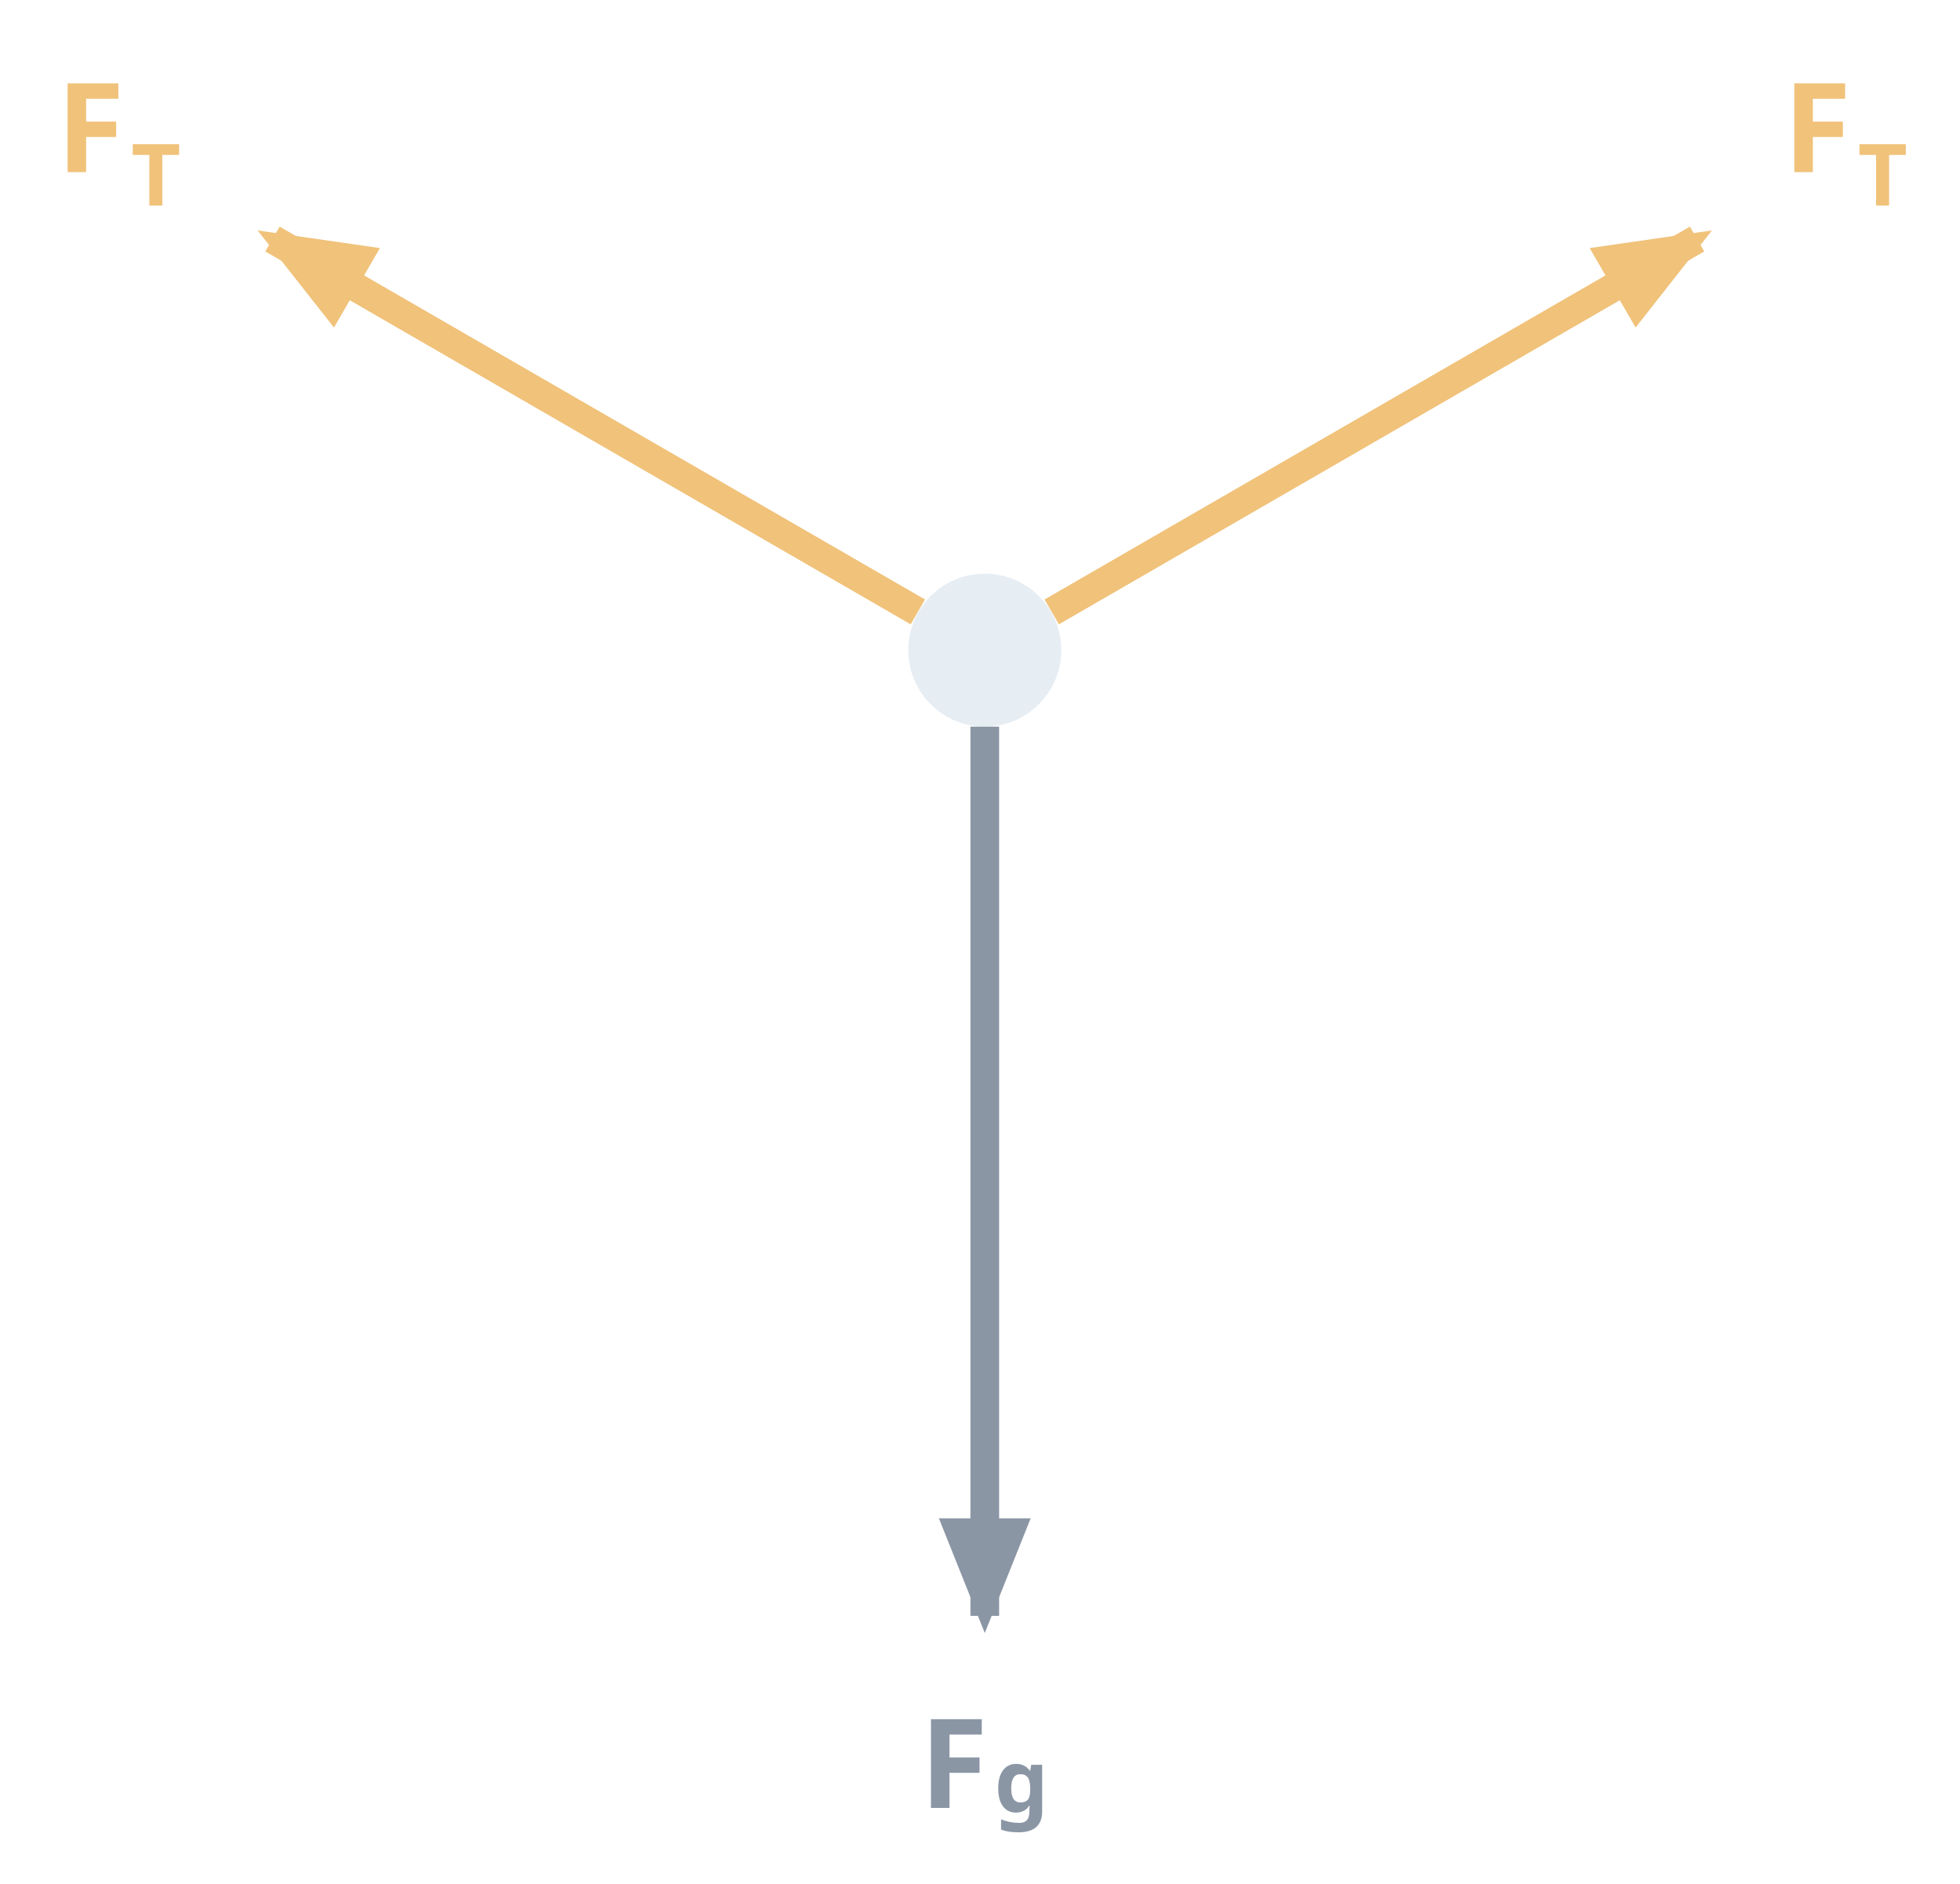
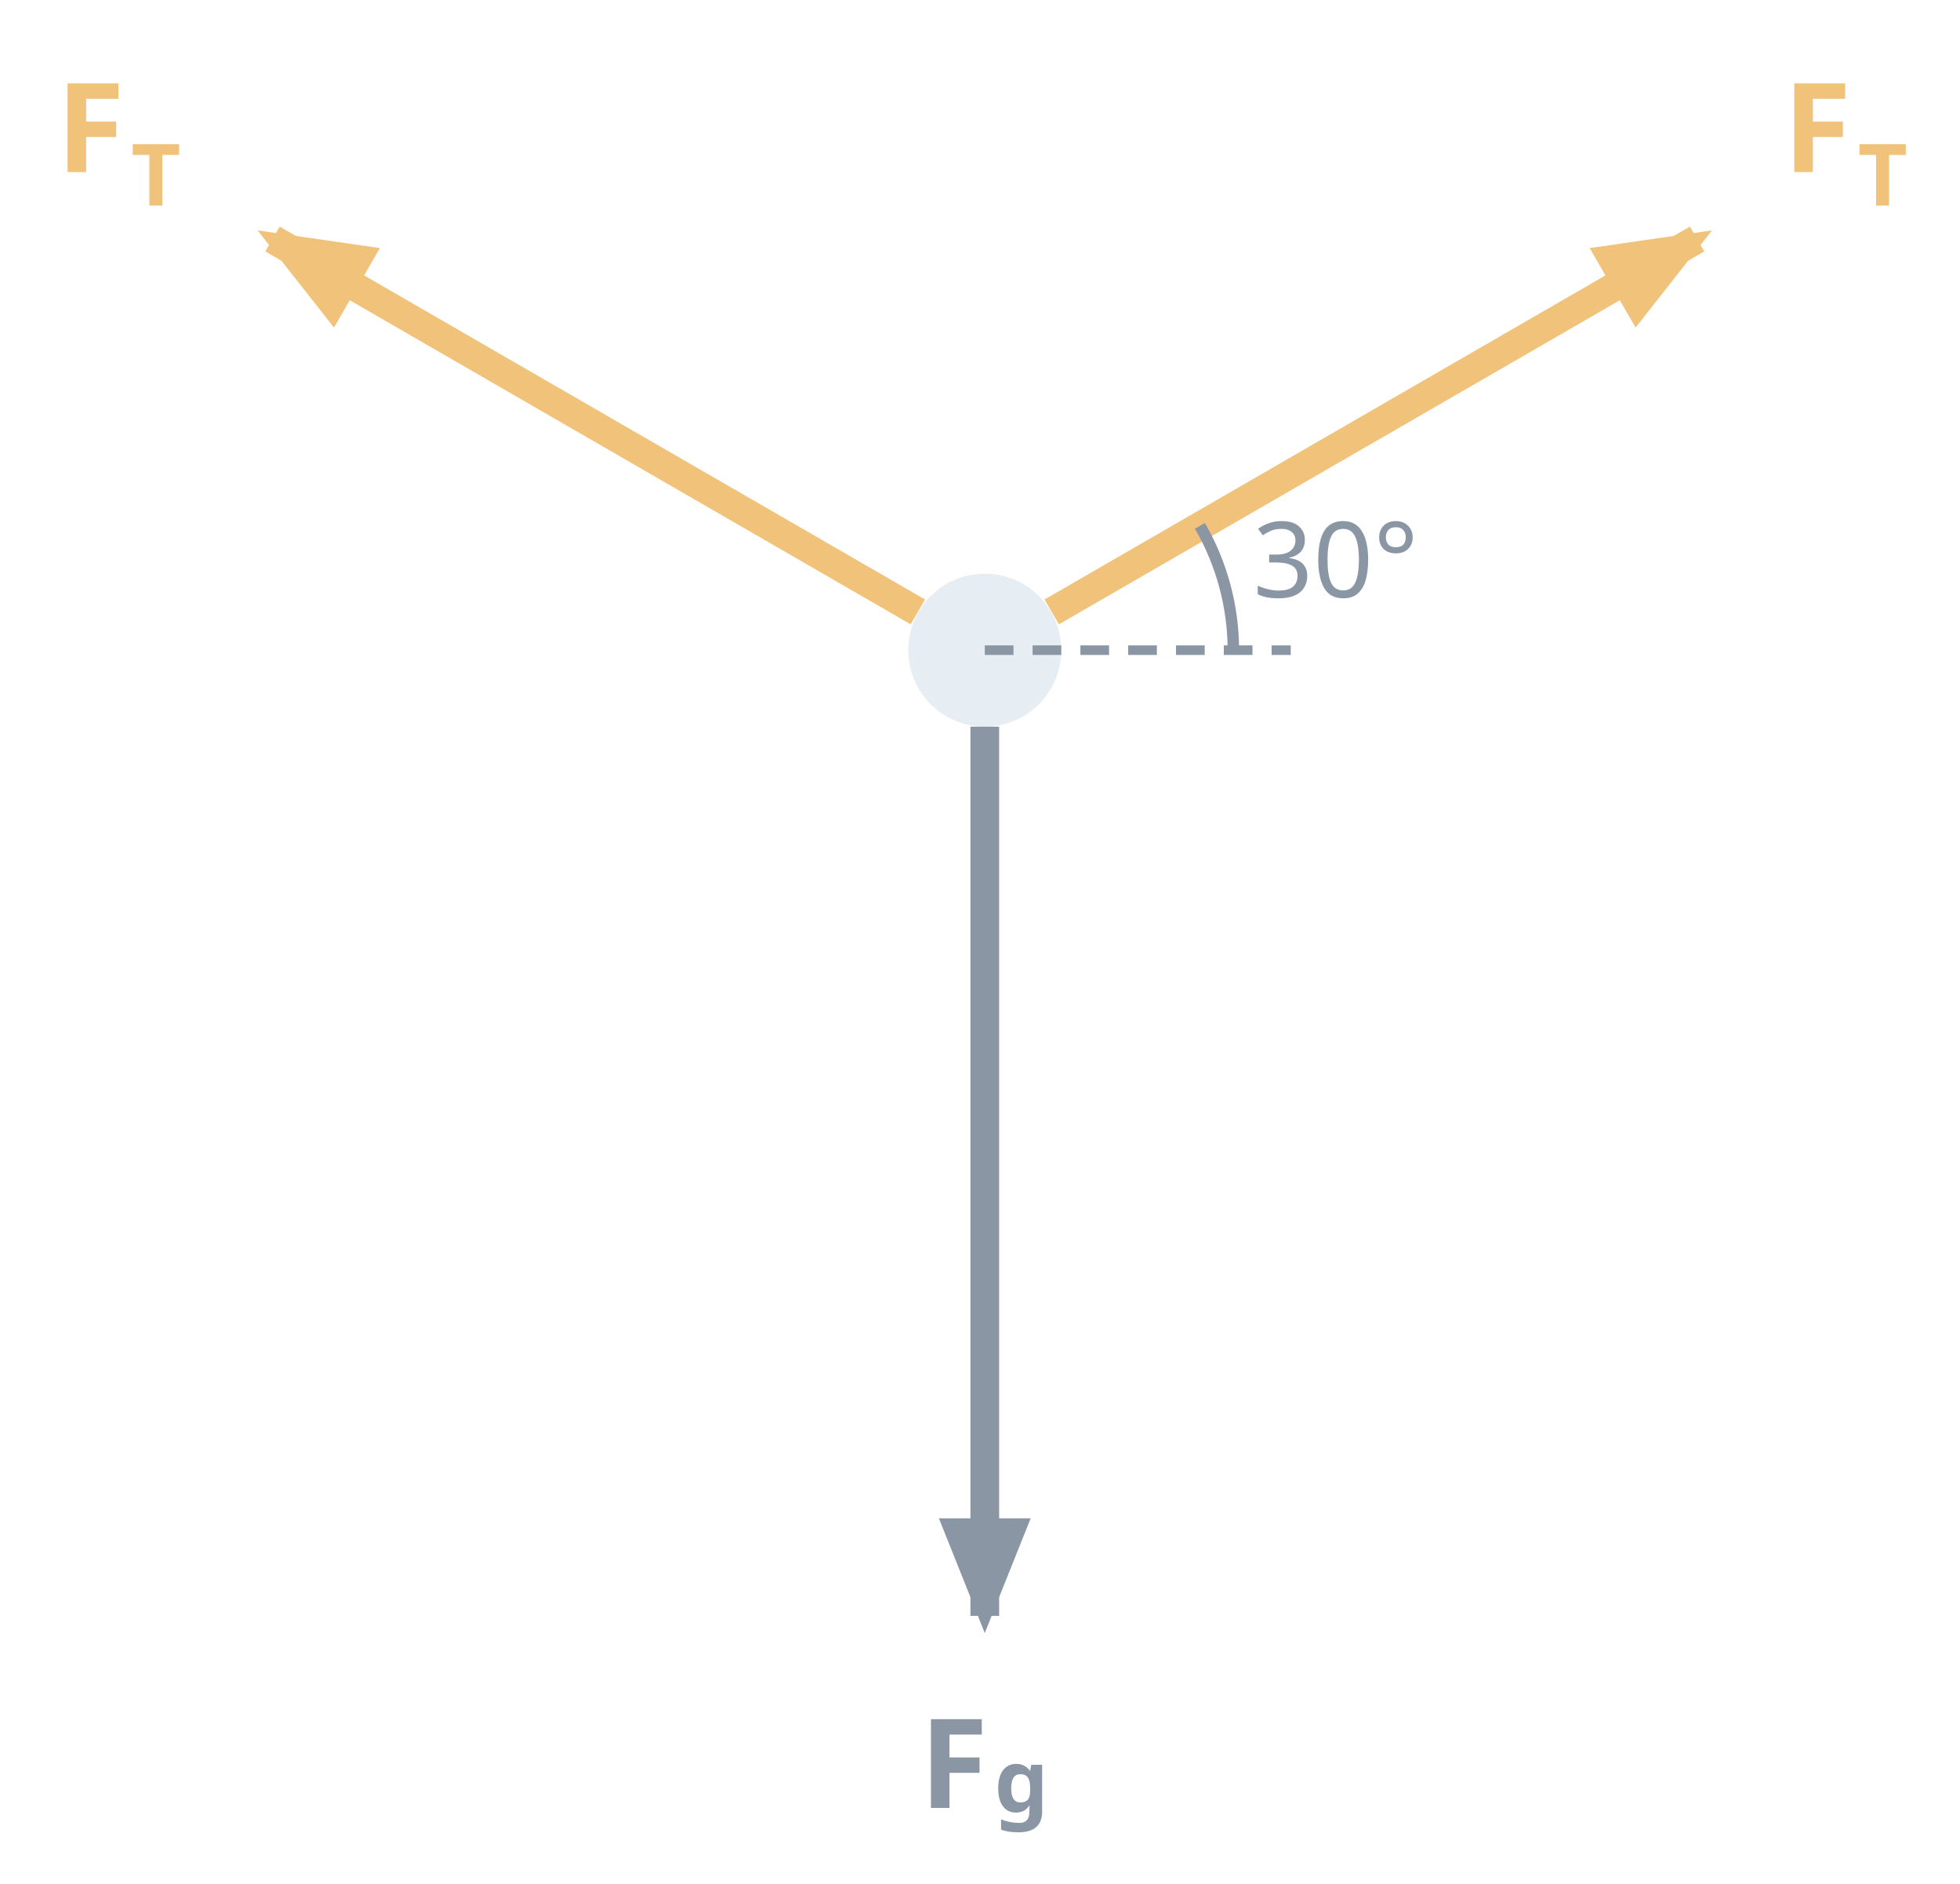
- <svg xmlns="http://www.w3.org/2000/svg" viewBox="47 44 205 197" role="img" aria-label="Dot free-body diagram of a lamp hanging at rest from two cables, each 30 degrees above the horizontal. Gravity acts straight down. Each cable's tension acts up and outward at 30 degrees; the two tensions are equal.">
+ <svg xmlns="http://www.w3.org/2000/svg" viewBox="47 44 205 197" role="img" aria-label="Dot free-body diagram of a lamp hanging at rest from two cables, each 30 degrees above the horizontal. Gravity acts straight down. Each cable's tension acts up and outward at 30 degrees; the two tensions are equal. An arc marks the 30-degree angle between the right cable and the horizontal.">
  <defs>
    <marker id="fbd-grey" viewBox="0 0 10 10" refX="8.5" refY="5" markerUnits="userSpaceOnUse" markerWidth="12" markerHeight="12" orient="auto-start-reverse">
      <path d="M0 1 L10 5 L0 9 z" fill="#8b96a5" />
    </marker>
    <marker id="fbd-amber" viewBox="0 0 10 10" refX="8.5" refY="5" markerUnits="userSpaceOnUse" markerWidth="12" markerHeight="12" orient="auto-start-reverse">
      <path d="M0 1 L10 5 L0 9 z" fill="#f0c27a" />
    </marker>
  </defs>
  <circle cx="150" cy="112" r="8" fill="#e6edf3" />
  <line x1="150" y1="120" x2="150" y2="213" stroke="#8b96a5" stroke-width="3" marker-end="url(#fbd-grey)" />
  <line x1="143" y1="108" x2="75.5" y2="69" stroke="#f0c27a" stroke-width="3" marker-end="url(#fbd-amber)" />
  <line x1="157" y1="108" x2="224.5" y2="69" stroke="#f0c27a" stroke-width="3" marker-end="url(#fbd-amber)" />
+   <line x1="150" y1="112" x2="182" y2="112" stroke="#8b96a5" stroke-width="1" stroke-dasharray="3 2" />
+   <path d="M 176 112 A 26 26 0 0 0 172.5 99" fill="none" stroke="#8b96a5" stroke-width="1.2" />
+   <text x="186.7" y="102.2" text-anchor="middle" dominant-baseline="central" font-family="system-ui, sans-serif" font-size="11" fill="#8b96a5">30°</text>
  <text x="143.2" y="223" text-anchor="start" dominant-baseline="hanging" font-family="system-ui, sans-serif" fill="#8b96a5" font-size="13" font-weight="600">F</text>
  <text x="151" y="226.5" text-anchor="start" dominant-baseline="hanging" font-family="system-ui, sans-serif" fill="#8b96a5" font-size="9" font-weight="600">g</text>
  <text x="52.9" y="62" text-anchor="start" dominant-baseline="auto" font-family="system-ui, sans-serif" fill="#f0c27a" font-size="13" font-weight="600">F</text>
  <text x="60.7" y="65.5" text-anchor="start" dominant-baseline="auto" font-family="system-ui, sans-serif" fill="#f0c27a" font-size="9" font-weight="600">T</text>
  <text x="233.5" y="62" text-anchor="start" dominant-baseline="auto" font-family="system-ui, sans-serif" fill="#f0c27a" font-size="13" font-weight="600">F</text>
  <text x="241.3" y="65.5" text-anchor="start" dominant-baseline="auto" font-family="system-ui, sans-serif" fill="#f0c27a" font-size="9" font-weight="600">T</text>
</svg>
